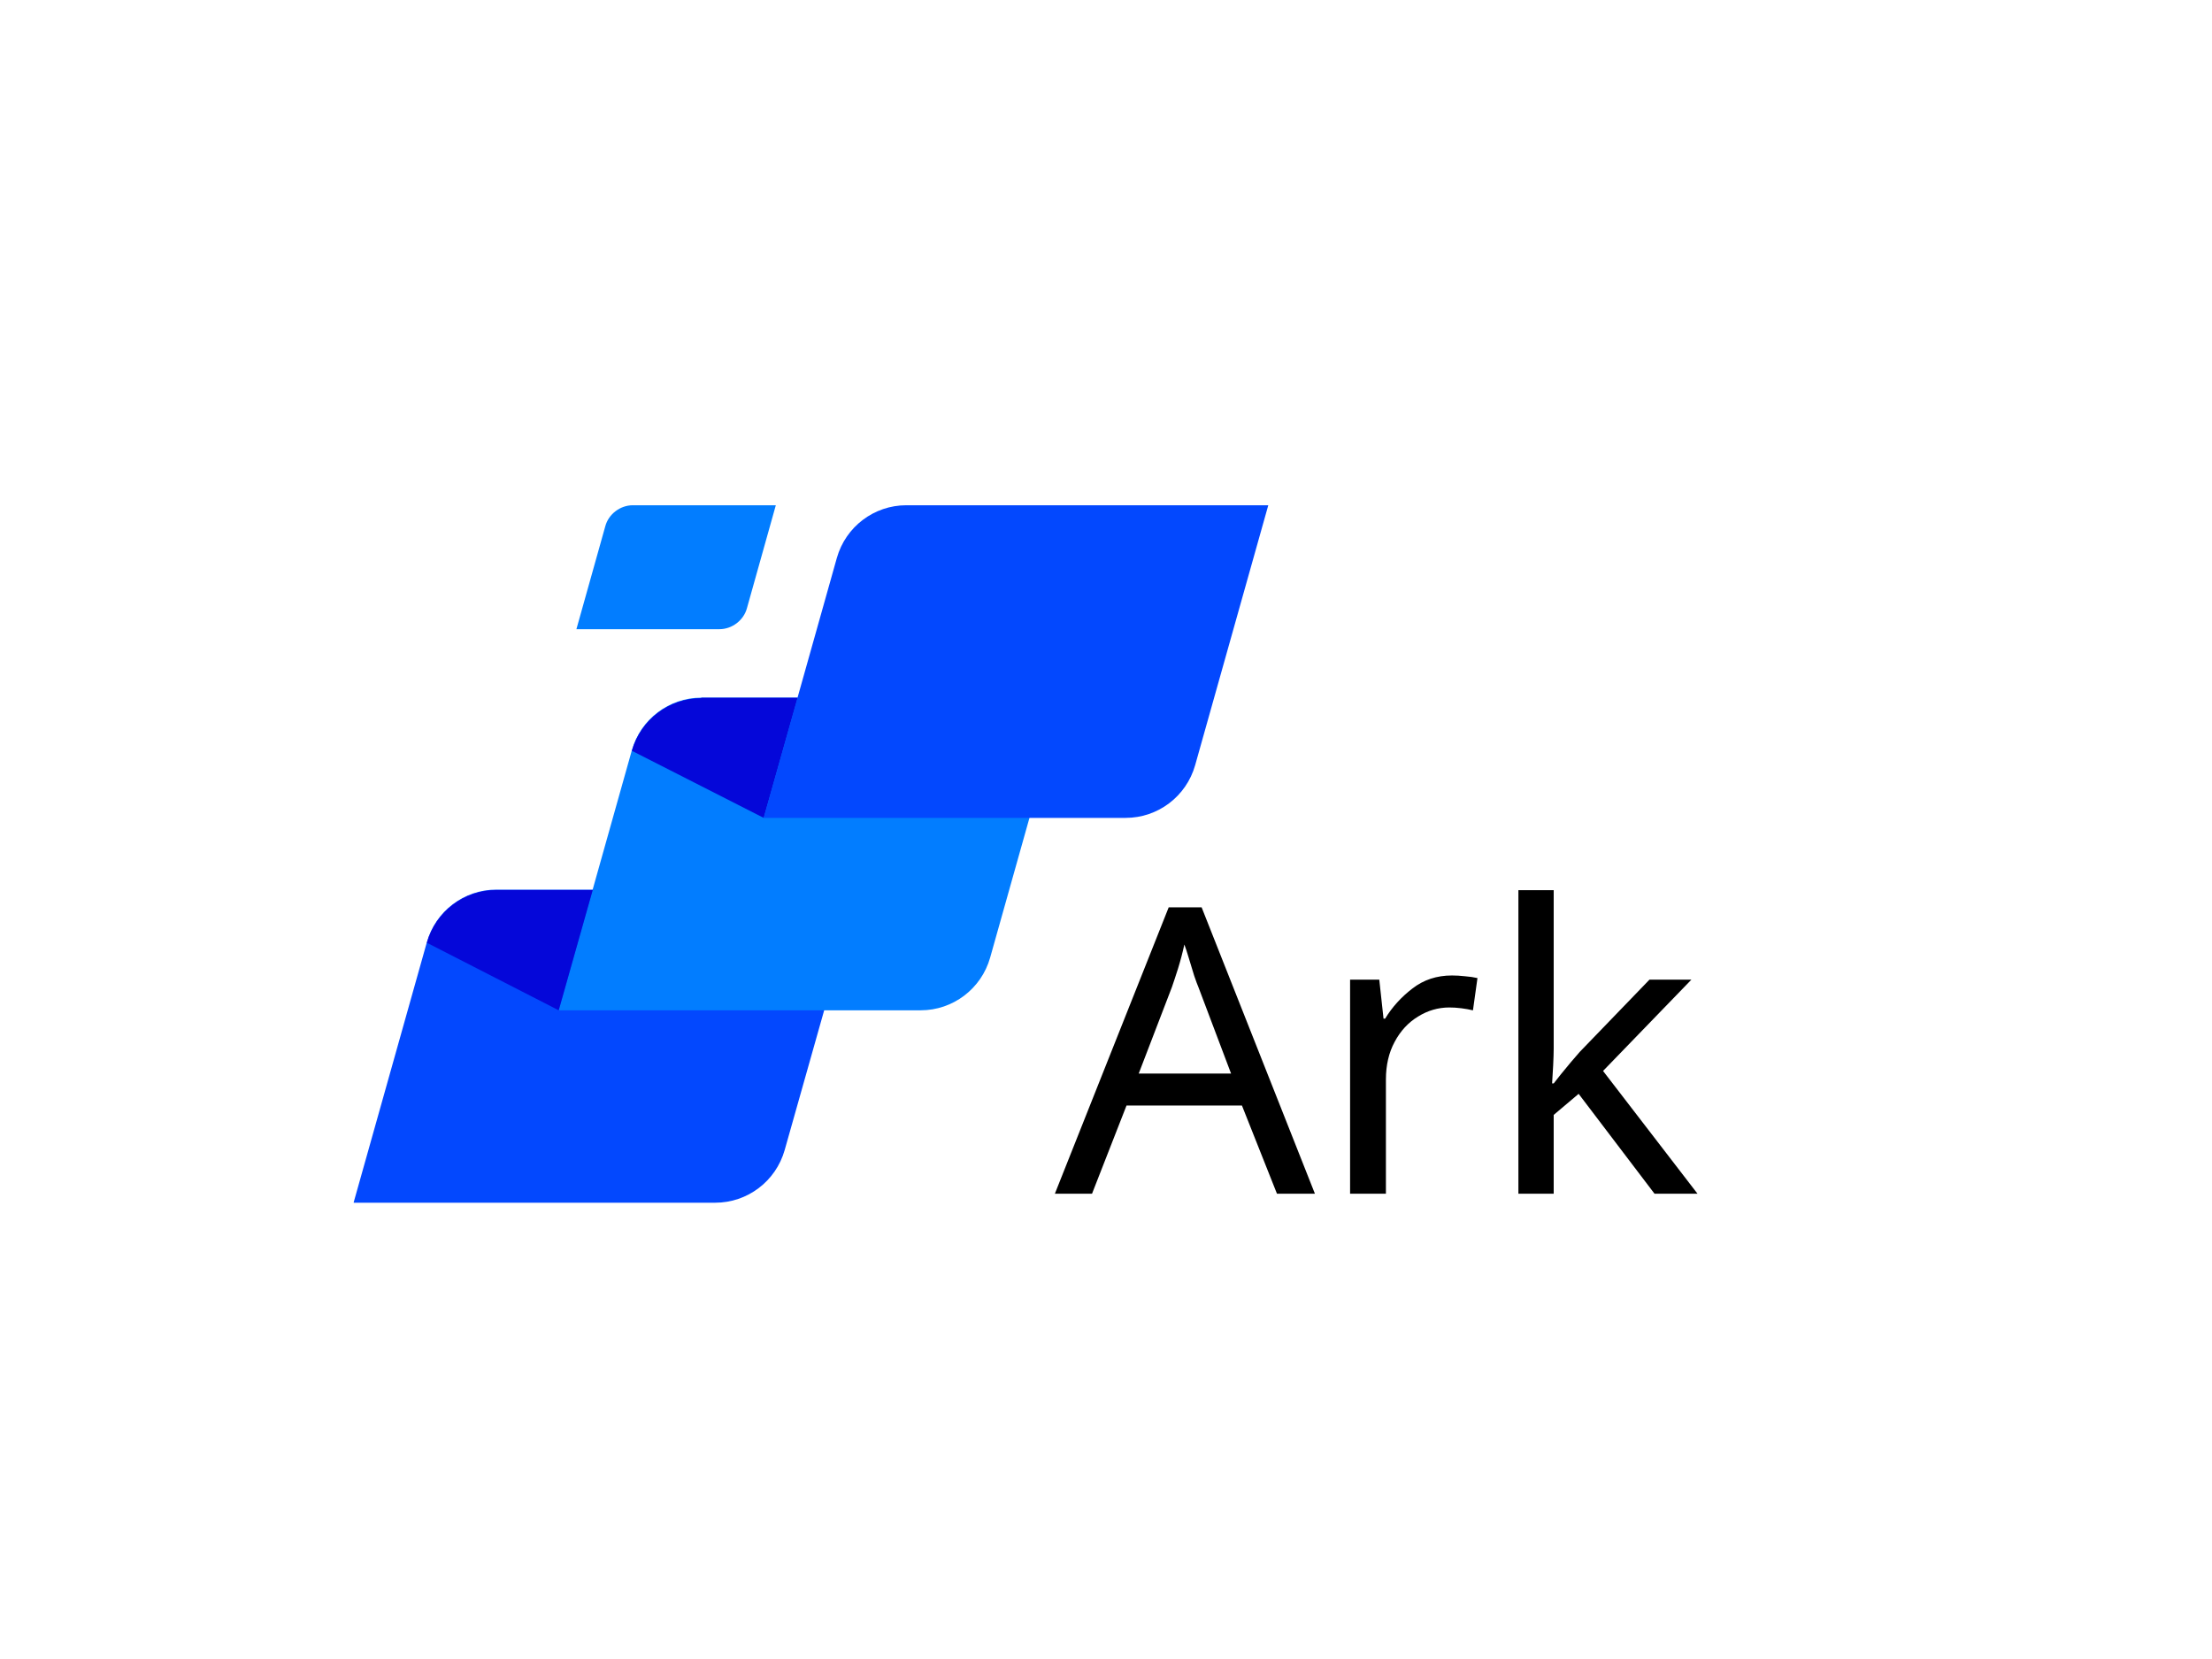
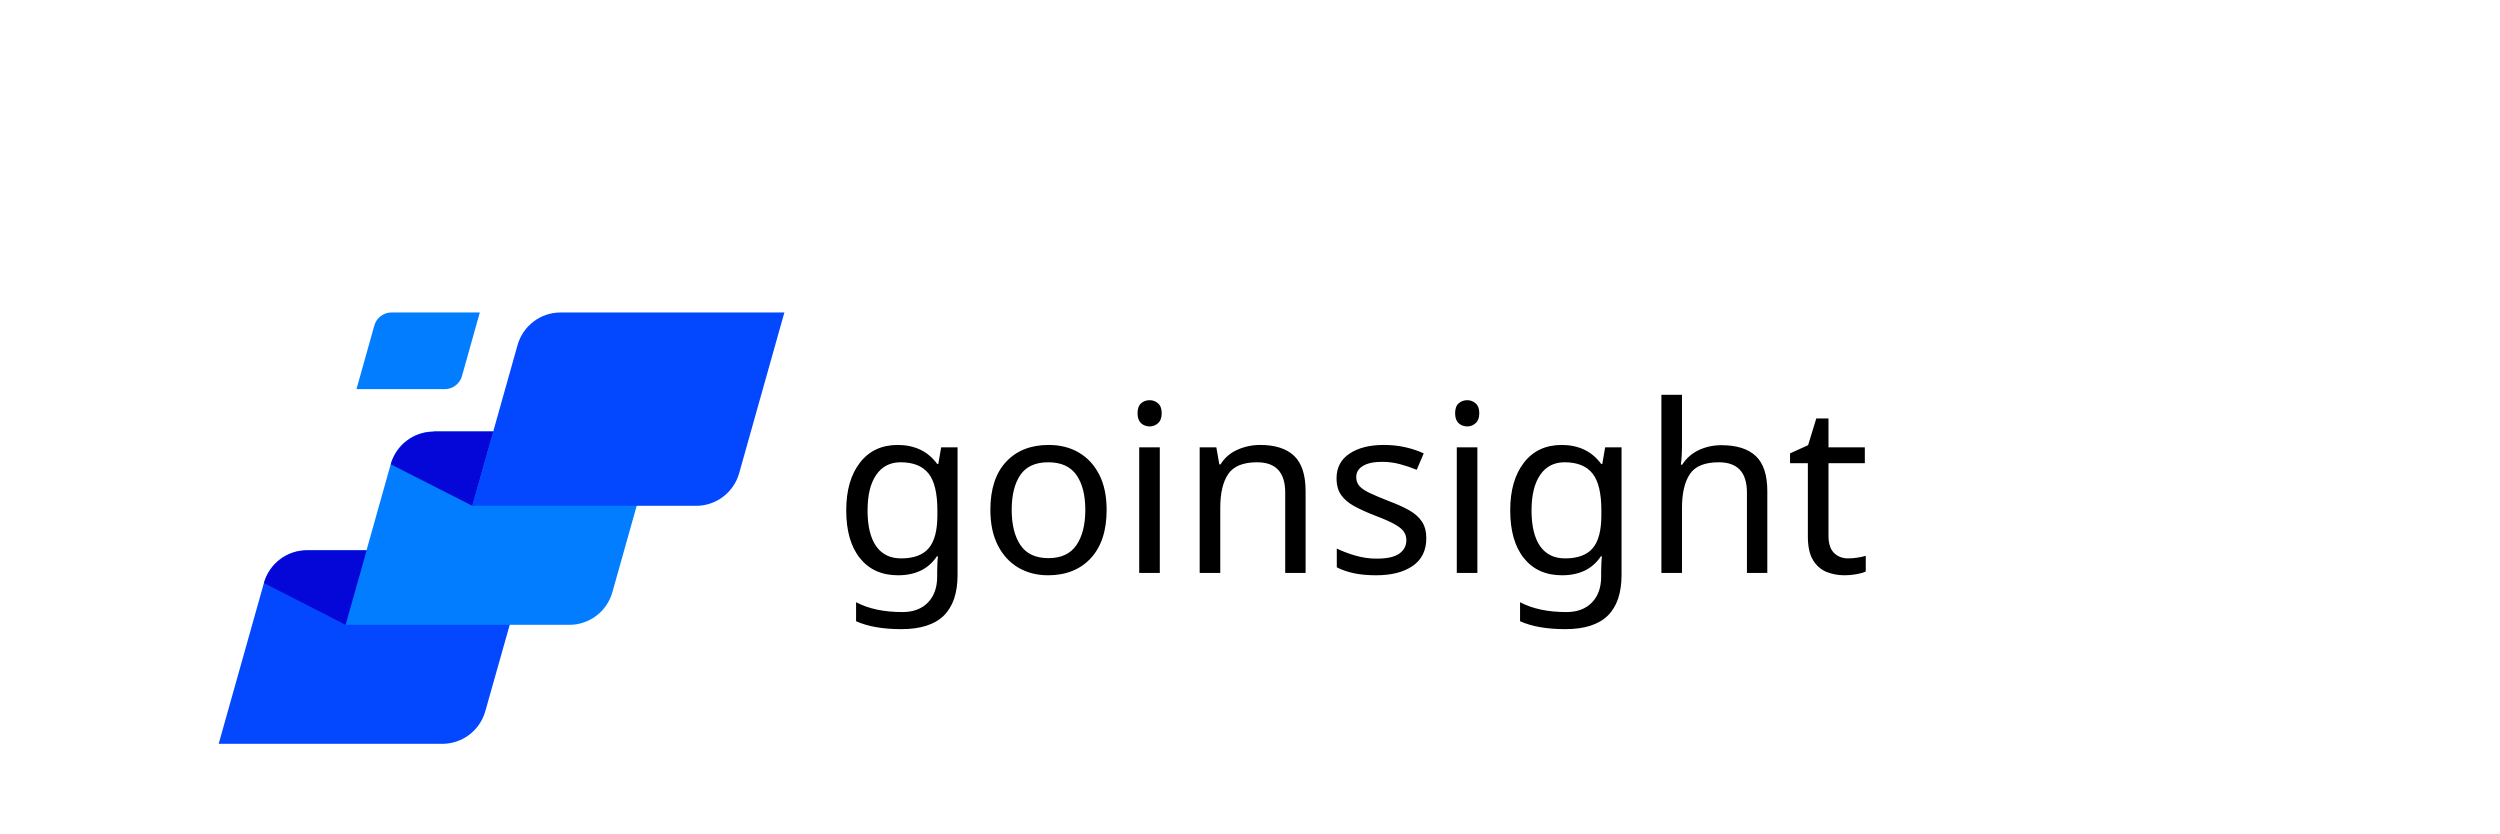
- <svg xmlns="http://www.w3.org/2000/svg" width="525.322" height="393.991" ref="svg_canvas" preserveAspectRatio="none" version="1.1">
+ <svg xmlns="http://www.w3.org/2000/svg" width="900" height="300" viewBox="0 0 900 320" ref="svg_canvas" preserveAspectRatio="xMinYMid meet" version="1.1">
  <g>
    <g id="shape_OYqKI1CcvR" ref="shape_OYqKI1CcvR" key="shape_OYqKI1CcvR" transform="translate(98 221.991) scale(1 1)" display="inline">
      <g display="inline" id="svg_5">
        <rect fill="rgba(0,0,0,0)" width="237.202" height="185.64" x="-24" y="-112" id="svg_6" />
        <g id="svg_10">
          <svg version="1.1" id="svg_11" x="-14" y="-102" width="217.202" height="165.64" viewBox="2.5 23.9 196.3 149.7" xml:space="preserve" class="style-removed" preserveAspectRatio="none" data-parent="shape_OYqKI1CcvR">
            <path d="m2.5,173.5l15.7,-55.8c1.9,-6.7 8,-11.3 14.9,-11.3l77.7,0l-15.8,55.9c-1.9,6.7 -8,11.3 -14.9,11.3l-77.6,0l0,-0.1z" fill="#0348FE" stroke-width="0" id="svg_17" />
            <path d="m50.3,50.5l6.2,-22.1c0.7,-2.6 3.2,-4.5 5.9,-4.5l30.7,0l-6.2,22.1c-0.7,2.6 -3.2,4.5 -5.9,4.5l-30.7,0z" fill="#027DFF" stroke-width="0" id="svg_16" />
            <path d="m46.5,132.3l15.7,-55.8c1.9,-6.7 8,-11.3 14.9,-11.3l77.7,0l-15.7,55.8c-1.9,6.7 -8,11.3 -14.9,11.3l-77.7,0z" fill="#027DFF" stroke-width="0" id="svg_15" />
            <path d="m77.1,65.3c-6.9,0 -13,4.6 -14.9,11.3l28.3,14.4c0,0 7.3,-25.8 7.3,-25.8l-20.7,0l0,0.1z" fill="#0507D9" stroke-width="0" id="svg_14" />
            <path d="m33.1,106.5c-6.9,0 -13,4.6 -14.9,11.3l28.3,14.5c0,0 7.3,-25.8 7.3,-25.8l-20.7,0z" fill="#0507D9" stroke-width="0" id="svg_13" />
            <path d="m90.5,91l15.7,-55.8c1.9,-6.7 8,-11.3 14.9,-11.3l77.7,0l-15.7,55.8c-1.9,6.7 -8,11.3 -14.9,11.3l-77.7,0z" fill="#0348FE" stroke-width="0" id="svg_12" />
          </svg>
        </g>
      </g>
    </g>
-     <text style="cursor: move;" transform="matrix(4.03344 0 0 3.95408 -893.925 -779.486)" stroke="#000" xml:space="preserve" text-anchor="start" font-family="Noto Sans JP" font-size="24" id="svg_38" y="268.832" x="283.74" stroke-width="0" fill="#000000">Ark</text>
+     <text xml:space="preserve" text-anchor="start" font-family="Noto Sans JP" font-size="90" id="svg_38" x="320" y="220" fill="#000000">goinsight</text>
  </g>
</svg>
